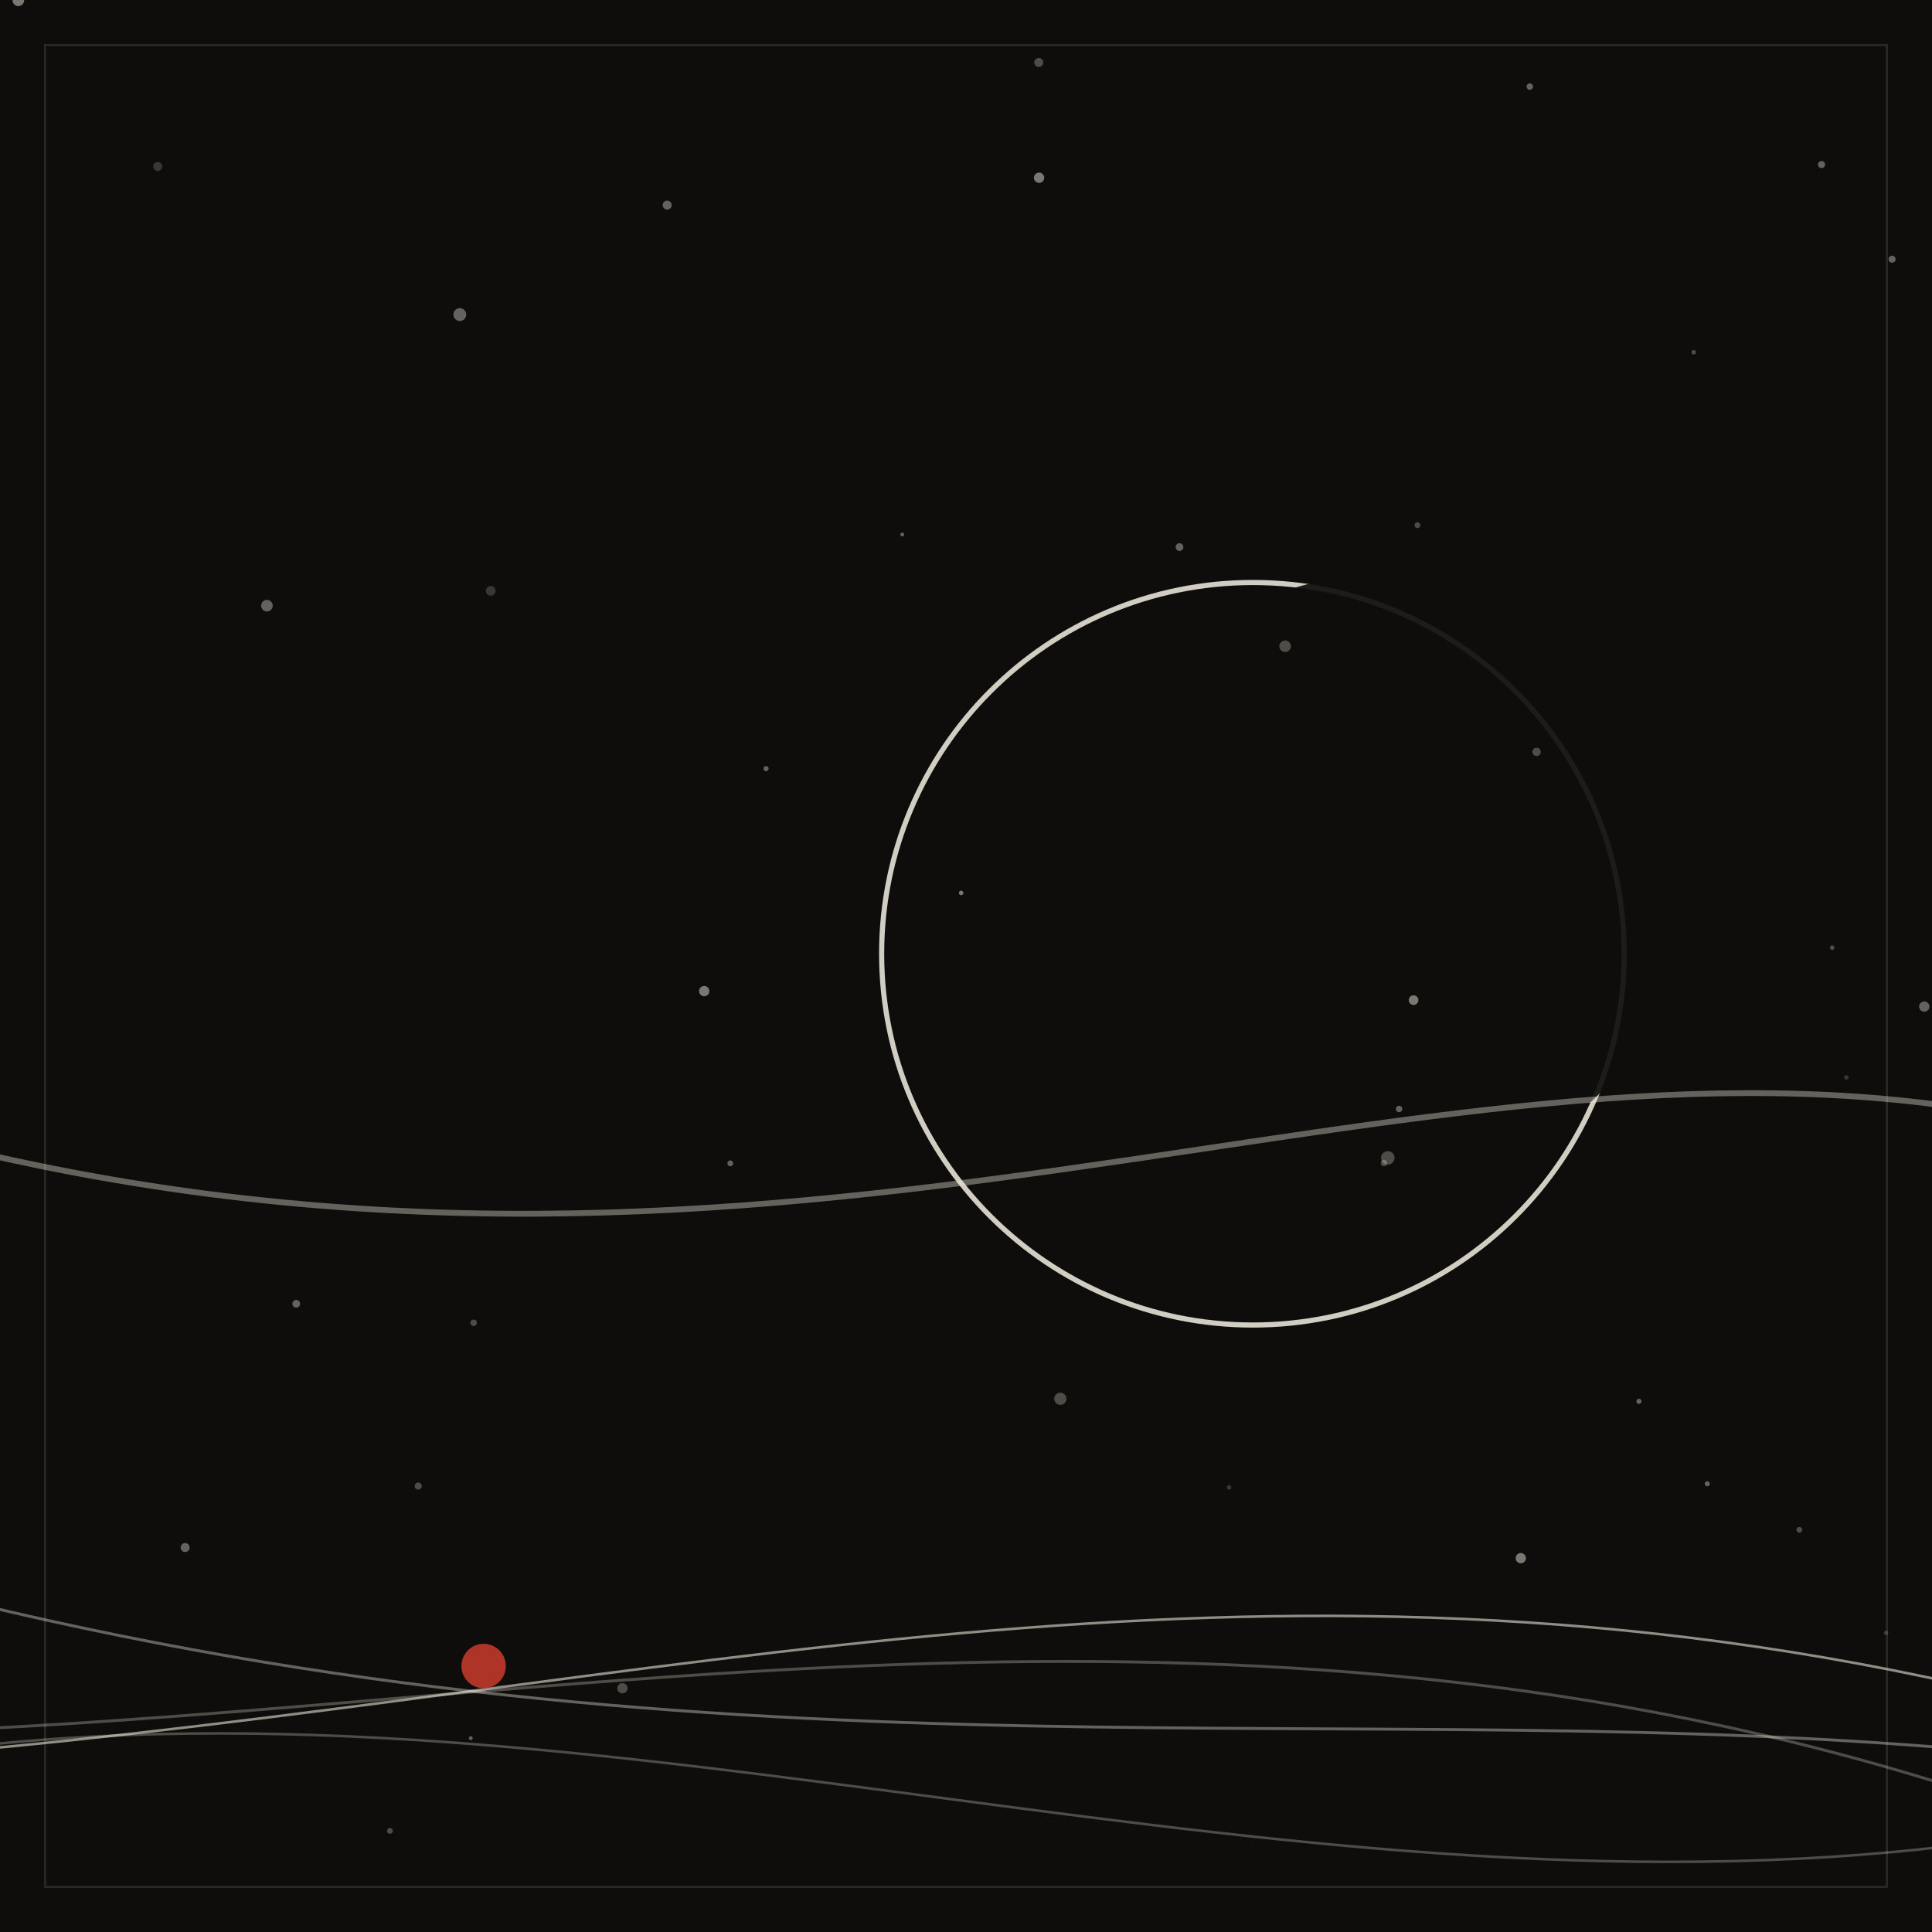
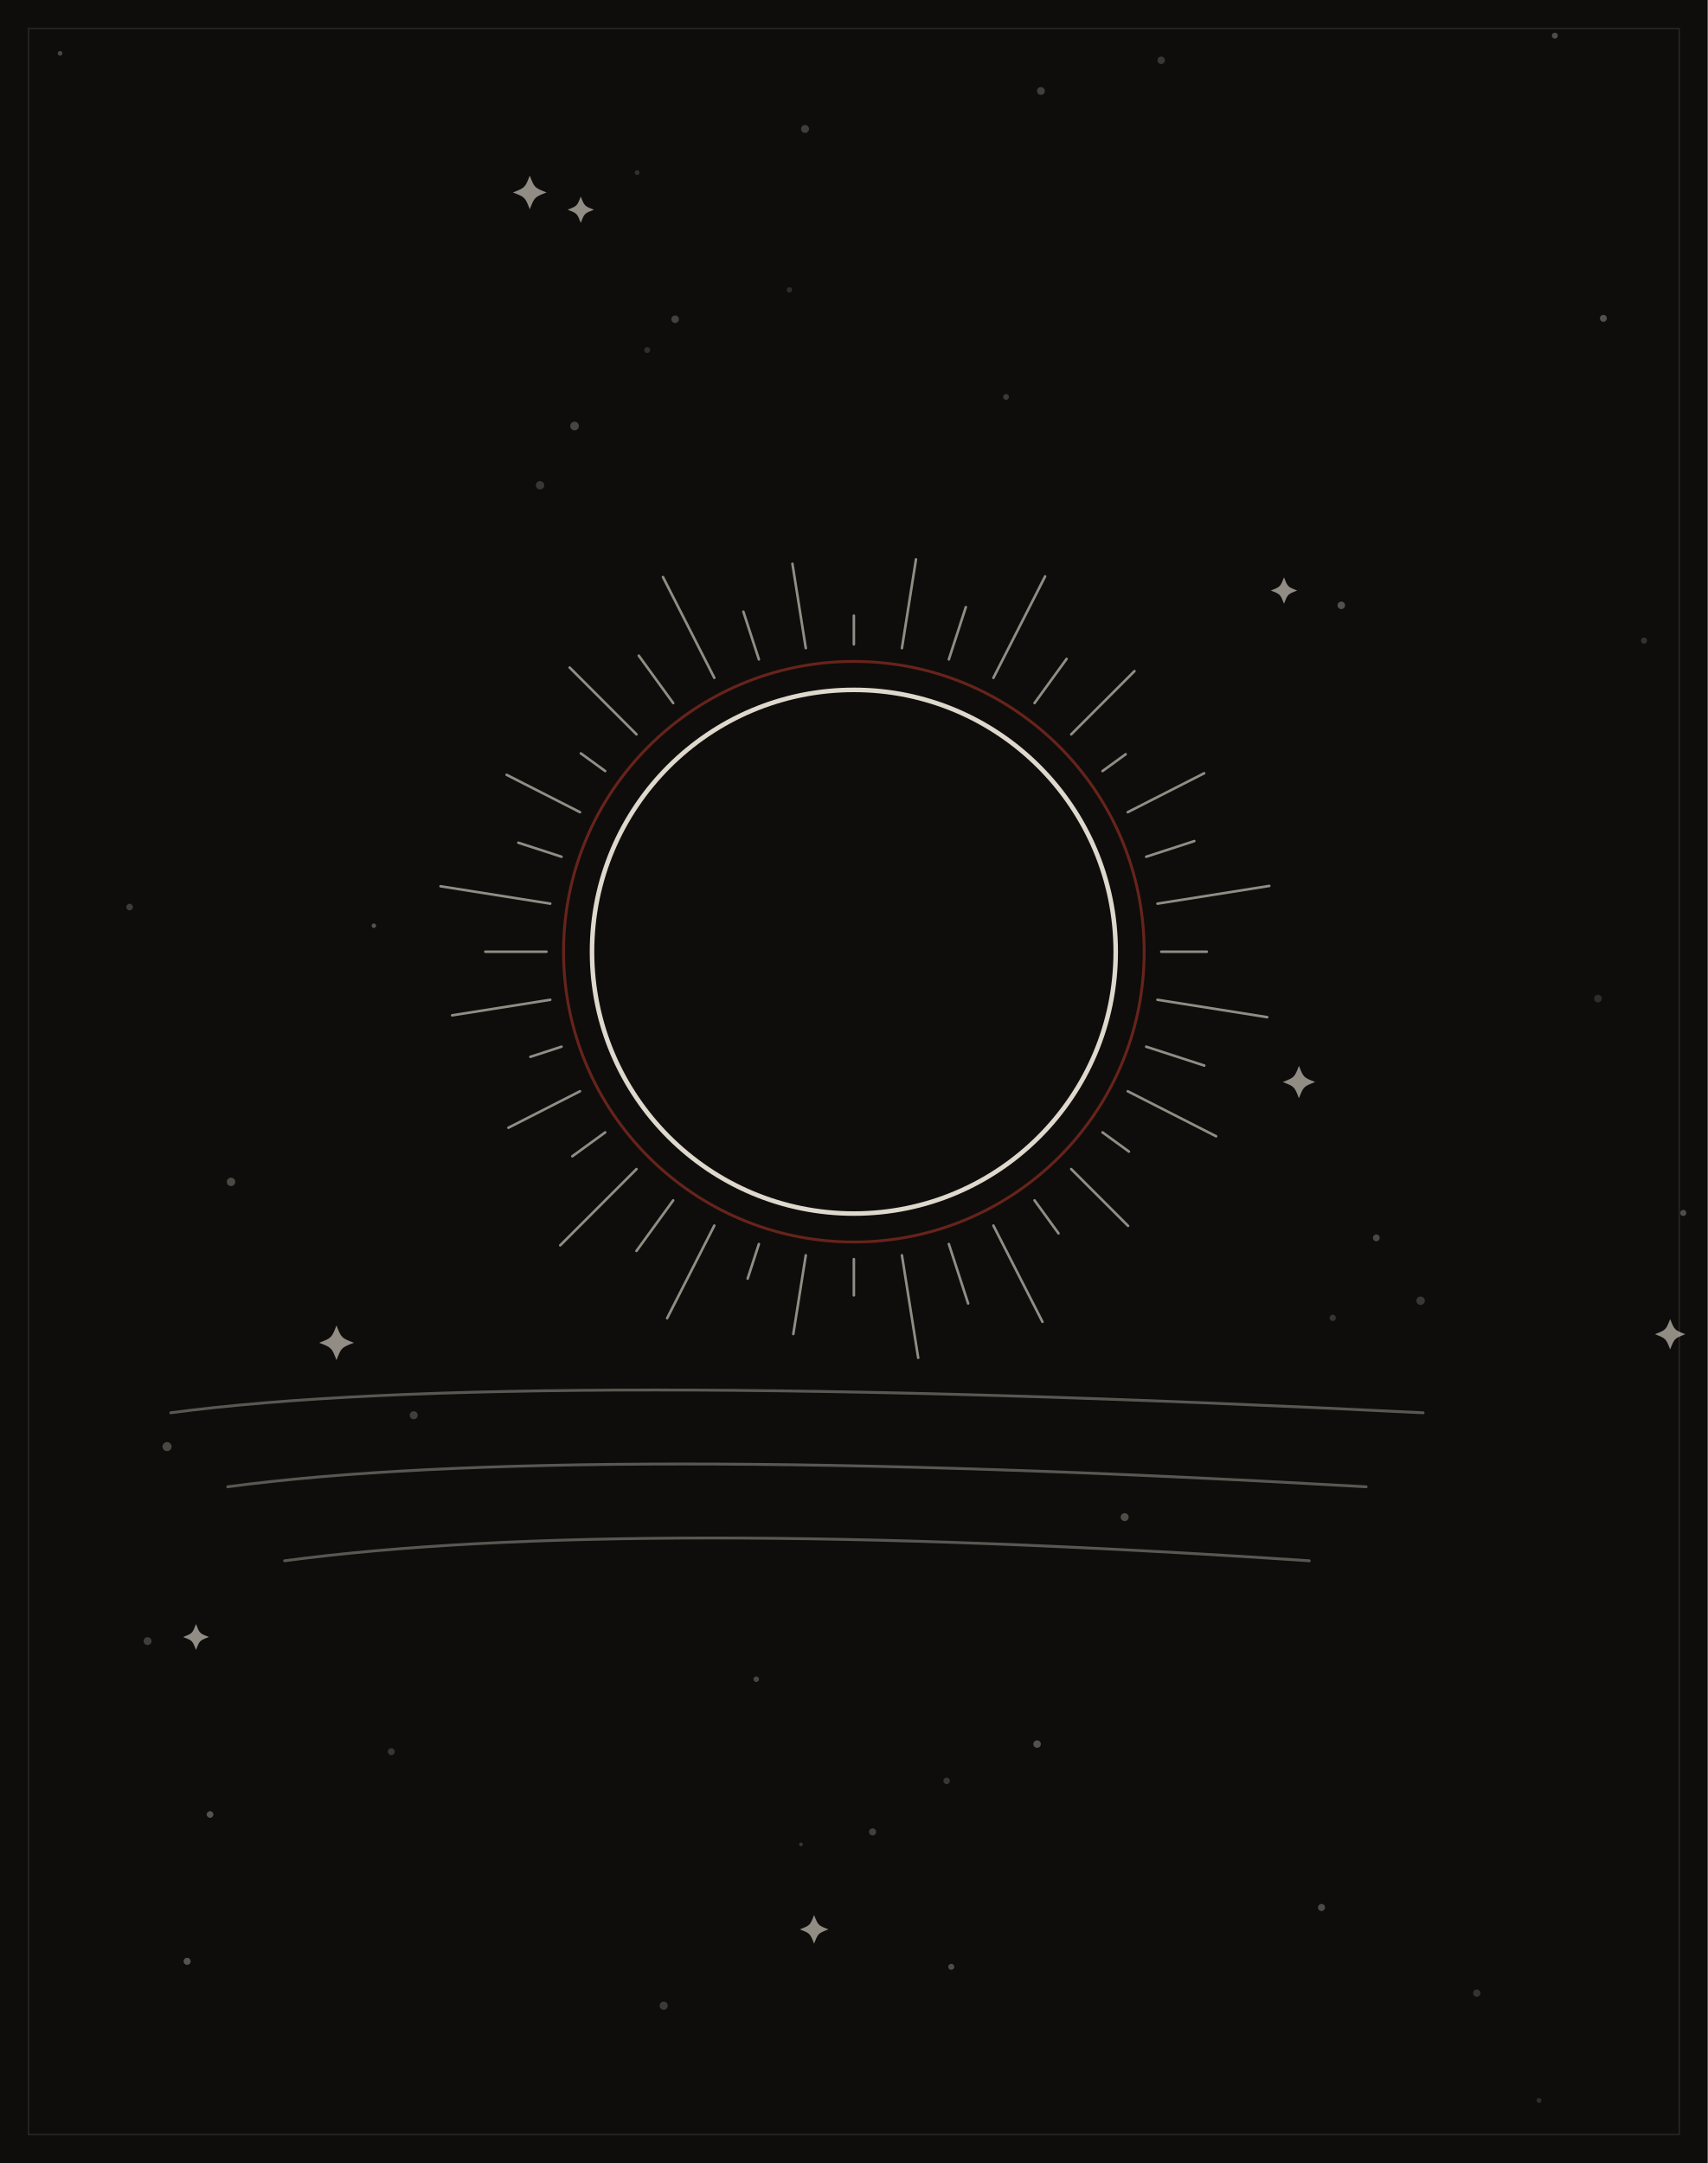
- <svg xmlns="http://www.w3.org/2000/svg" viewBox="0 0 600 600" width="600" height="600">
-   <rect width="600" height="600" fill="#0e0d0b" />
-   <rect x="14" y="14" width="572" height="572" fill="none" stroke="#e8e2d6" stroke-width="0.6" opacity="0.14" />
-   <circle cx="389.1" cy="296.2" r="115.3" fill="none" stroke="#e8e2d6" stroke-width="1.6" opacity="0.9" />
-   <circle cx="429.5" cy="273.1" r="94.6" fill="#0e0d0b" opacity="0.92" />
-   <path d="M -20 537.5 C 181.4 529.1, 392.4 482.8, 620 559.4" stroke="#e8e2d6" stroke-width="0.9" fill="none" opacity="0.3" />
-   <path d="M -20 543.7 C 188.4 516.6, 403.6 602.3, 620 571.4" stroke="#e8e2d6" stroke-width="0.8" fill="none" opacity="0.3" />
-   <path d="M -20 354.7 C 246.1 421.7, 437 312.8, 620 345.9" stroke="#e8e2d6" stroke-width="1.8" fill="none" opacity="0.4" />
-   <path d="M -20 544.5 C 207 524.9, 388.5 470.9, 620 525.7" stroke="#e8e2d6" stroke-width="0.8" fill="none" opacity="0.6" />
-   <path d="M -20 495 C 229.1 557.6, 422.3 525.3, 620 544.2" stroke="#e8e2d6" stroke-width="0.9" fill="none" opacity="0.4" />
-   <circle cx="150.2" cy="517.4" r="6.9" fill="#c0392b" opacity="0.9" />
-   <circle cx="509" cy="435.2" r="0.8" fill="#e8e2d6" opacity="0.4" />
-   <circle cx="585.7" cy="507.1" r="0.7" fill="#e8e2d6" opacity="0.2" />
-   <circle cx="472.3" cy="483.9" r="1.6" fill="#e8e2d6" opacity="0.5" />
-   <circle cx="381.7" cy="461.9" r="0.7" fill="#e8e2d6" opacity="0.2" />
-   <circle cx="434.5" cy="344.4" r="1" fill="#e8e2d6" opacity="0.4" />
-   <circle cx="565.7" cy="51.1" r="1.1" fill="#e8e2d6" opacity="0.4" />
-   <circle cx="57.5" cy="480.6" r="1.4" fill="#e8e2d6" opacity="0.4" />
-   <circle cx="5.7" cy="0.1" r="1.8" fill="#e8e2d6" opacity="0.5" />
-   <circle cx="569" cy="294.3" r="0.7" fill="#e8e2d6" opacity="0.3" />
-   <circle cx="329.3" cy="434.4" r="1.9" fill="#e8e2d6" opacity="0.3" />
-   <circle cx="147.1" cy="410.8" r="1" fill="#e8e2d6" opacity="0.3" />
-   <circle cx="298.5" cy="277.3" r="0.7" fill="#e8e2d6" opacity="0.5" />
-   <circle cx="597.6" cy="312.6" r="1.6" fill="#e8e2d6" opacity="0.4" />
-   <circle cx="237.9" cy="238.7" r="0.8" fill="#e8e2d6" opacity="0.4" />
-   <circle cx="146.2" cy="539.8" r="0.6" fill="#e8e2d6" opacity="0.4" />
-   <circle cx="207.2" cy="63.7" r="1.4" fill="#e8e2d6" opacity="0.4" />
-   <circle cx="218.7" cy="307.8" r="1.6" fill="#e8e2d6" opacity="0.5" />
-   <circle cx="439" cy="310.6" r="1.5" fill="#e8e2d6" opacity="0.5" />
-   <circle cx="526" cy="109.4" r="0.7" fill="#e8e2d6" opacity="0.3" />
-   <circle cx="322.6" cy="19.4" r="1.4" fill="#e8e2d6" opacity="0.3" />
-   <circle cx="573.4" cy="334.6" r="0.7" fill="#e8e2d6" opacity="0.2" />
-   <circle cx="587.6" cy="80.5" r="1.1" fill="#e8e2d6" opacity="0.4" />
-   <circle cx="193.3" cy="524.3" r="1.6" fill="#e8e2d6" opacity="0.3" />
-   <circle cx="431" cy="359.6" r="2.1" fill="#e8e2d6" opacity="0.3" />
-   <circle cx="226.8" cy="361.3" r="0.9" fill="#e8e2d6" opacity="0.4" />
-   <circle cx="530.2" cy="460.8" r="0.8" fill="#e8e2d6" opacity="0.4" />
-   <circle cx="558.8" cy="475.1" r="0.9" fill="#e8e2d6" opacity="0.3" />
-   <circle cx="49" cy="51.7" r="1.4" fill="#e8e2d6" opacity="0.2" />
-   <circle cx="399.1" cy="200.7" r="1.8" fill="#e8e2d6" opacity="0.3" />
-   <circle cx="142.8" cy="97.7" r="2" fill="#e8e2d6" opacity="0.4" />
-   <circle cx="92" cy="404.9" r="1.2" fill="#e8e2d6" opacity="0.4" />
-   <circle cx="129.9" cy="461.5" r="1.1" fill="#e8e2d6" opacity="0.3" />
-   <circle cx="82.9" cy="188.1" r="1.8" fill="#e8e2d6" opacity="0.4" />
-   <circle cx="475.1" cy="26.9" r="1" fill="#e8e2d6" opacity="0.4" />
-   <circle cx="280.2" cy="166" r="0.6" fill="#e8e2d6" opacity="0.4" />
-   <circle cx="121.1" cy="568.6" r="0.9" fill="#e8e2d6" opacity="0.3" />
-   <circle cx="429.8" cy="361.2" r="1" fill="#e8e2d6" opacity="0.3" />
-   <circle cx="366.3" cy="169.9" r="1.2" fill="#e8e2d6" opacity="0.4" />
-   <circle cx="477.2" cy="233.5" r="1.3" fill="#e8e2d6" opacity="0.3" />
-   <circle cx="440.2" cy="163.1" r="0.9" fill="#e8e2d6" opacity="0.3" />
-   <circle cx="322.7" cy="55.2" r="1.6" fill="#e8e2d6" opacity="0.5" />
-   <circle cx="152.4" cy="183.5" r="1.5" fill="#e8e2d6" opacity="0.2" />
+ <svg xmlns="http://www.w3.org/2000/svg" viewBox="0 0 600 760" width="600" height="760">
+   <rect width="600" height="760" fill="#0e0d0b" />
+   <rect x="10" y="10" width="580" height="740" fill="none" stroke="#e8e2d6" stroke-width="0.5" opacity="0.12" />
+   <path d="M 286.03,672.87 C 287.44,676.5 287.44,676.5 291.06,677.91 C 287.44,679.32 287.44,679.32 286.03,682.95 C 284.61,679.32 284.61,679.32 280.99,677.91 C 284.61,676.5 284.61,676.5 286.03,672.87 Z" fill="#e8e2d6" opacity="0.6" />
+   <circle cx="265.71" cy="590.01" r="0.97" fill="#e8e2d6" opacity="0.273" />
+   <path d="M 204.05,69.06 C 205.34,72.39 205.34,72.39 208.67,73.68 C 205.34,74.97 205.34,74.97 204.05,78.3 C 202.75,74.97 202.75,74.97 199.43,73.68 C 202.75,72.39 202.75,72.39 204.05,69.06 Z" fill="#e8e2d6" opacity="0.6" />
+   <circle cx="332.6" cy="625.72" r="1.14" fill="#e8e2d6" opacity="0.196" />
+   <circle cx="58.69" cy="508.29" r="1.59" fill="#e8e2d6" opacity="0.28" />
+   <circle cx="353.46" cy="139.47" r="1.02" fill="#e8e2d6" opacity="0.212" />
+   <circle cx="233.18" cy="704.73" r="1.43" fill="#e8e2d6" opacity="0.213" />
+   <circle cx="518.86" cy="700.31" r="1.3" fill="#e8e2d6" opacity="0.176" />
+   <circle cx="282.85" cy="45.32" r="1.4" fill="#e8e2d6" opacity="0.228" />
+   <circle cx="471.25" cy="212.69" r="1.32" fill="#e8e2d6" opacity="0.318" />
+   <circle cx="21.11" cy="18.74" r="0.83" fill="#e8e2d6" opacity="0.27" />
+   <path d="M 451.12,202.85 C 452.42,206.19 452.42,206.19 455.76,207.49 C 452.42,208.79 452.42,208.79 451.12,212.14 C 449.82,208.79 449.82,208.79 446.48,207.49 C 449.82,206.19 449.82,206.19 451.12,202.85 Z" fill="#e8e2d6" opacity="0.6" />
+   <circle cx="540.72" cy="738.03" r="0.87" fill="#e8e2d6" opacity="0.152" />
+   <circle cx="51.85" cy="576.63" r="1.39" fill="#e8e2d6" opacity="0.232" />
+   <circle cx="189.75" cy="170.5" r="1.46" fill="#e8e2d6" opacity="0.2" />
+   <circle cx="227.4" cy="123" r="1.04" fill="#e8e2d6" opacity="0.161" />
+   <circle cx="334.22" cy="691.07" r="1.06" fill="#e8e2d6" opacity="0.297" />
+   <circle cx="201.87" cy="149.69" r="1.52" fill="#e8e2d6" opacity="0.265" />
+   <circle cx="561.44" cy="350.87" r="1.35" fill="#e8e2d6" opacity="0.151" />
+   <circle cx="407.98" cy="21.18" r="1.31" fill="#e8e2d6" opacity="0.203" />
+   <circle cx="306.58" cy="643.66" r="1.25" fill="#e8e2d6" opacity="0.239" />
+   <circle cx="546.29" cy="12.53" r="1.05" fill="#e8e2d6" opacity="0.298" />
+   <circle cx="364.38" cy="612.81" r="1.32" fill="#e8e2d6" opacity="0.317" />
+   <circle cx="281.43" cy="648.04" r="0.66" fill="#e8e2d6" opacity="0.189" />
+   <circle cx="145.36" cy="497.26" r="1.4" fill="#e8e2d6" opacity="0.231" />
+   <circle cx="577.62" cy="225.08" r="1.07" fill="#e8e2d6" opacity="0.172" />
+   <circle cx="131.35" cy="325.27" r="0.8" fill="#e8e2d6" opacity="0.324" />
+   <path d="M 586.8,463.45 C 588.3,467.3 588.3,467.3 592.15,468.79 C 588.3,470.29 588.3,470.29 586.8,474.14 C 585.3,470.29 585.3,470.29 581.45,468.79 C 585.3,467.3 585.3,467.3 586.8,463.45 Z" fill="#e8e2d6" opacity="0.6" />
+   <circle cx="237.2" cy="112.17" r="1.33" fill="#e8e2d6" opacity="0.246" />
+   <circle cx="365.73" cy="31.97" r="1.37" fill="#e8e2d6" opacity="0.236" />
+   <circle cx="499.12" cy="457.03" r="1.48" fill="#e8e2d6" opacity="0.203" />
+   <circle cx="464.31" cy="670.23" r="1.24" fill="#e8e2d6" opacity="0.295" />
+   <circle cx="395.15" cy="533.06" r="1.4" fill="#e8e2d6" opacity="0.304" />
+   <path d="M 118.23,465.7 C 119.93,470.09 119.93,470.09 124.32,471.8 C 119.93,473.51 119.93,473.51 118.23,477.9 C 116.52,473.51 116.52,473.51 112.13,471.8 C 116.52,470.09 116.52,470.09 118.23,465.7 Z" fill="#e8e2d6" opacity="0.6" />
+   <path d="M 456.38,374.48 C 457.98,378.58 457.98,378.58 462.09,380.18 C 457.98,381.78 457.98,381.78 456.38,385.89 C 454.79,381.78 454.79,381.78 450.68,380.18 C 454.79,378.58 454.79,378.58 456.38,374.48 Z" fill="#e8e2d6" opacity="0.6" />
+   <path d="M 68.87,570.64 C 70.13,573.91 70.13,573.91 73.4,575.18 C 70.13,576.44 70.13,576.44 68.87,579.71 C 67.6,576.44 67.6,576.44 64.34,575.18 C 67.6,573.91 67.6,573.91 68.87,570.64 Z" fill="#e8e2d6" opacity="0.6" />
+   <circle cx="563.34" cy="111.85" r="1.22" fill="#e8e2d6" opacity="0.318" />
+   <circle cx="73.8" cy="637.54" r="1.17" fill="#e8e2d6" opacity="0.331" />
+   <circle cx="483.56" cy="434.94" r="1.2" fill="#e8e2d6" opacity="0.279" />
+   <circle cx="81.18" cy="415.27" r="1.48" fill="#e8e2d6" opacity="0.283" />
+   <circle cx="468.24" cy="463.05" r="1.11" fill="#e8e2d6" opacity="0.185" />
+   <circle cx="137.48" cy="615.48" r="1.22" fill="#e8e2d6" opacity="0.198" />
+   <circle cx="65.75" cy="689.14" r="1.24" fill="#e8e2d6" opacity="0.325" />
+   <path d="M 186.13,61.7 C 187.78,65.96 187.78,65.96 192.05,67.62 C 187.78,69.28 187.78,69.28 186.13,73.54 C 184.47,69.28 184.47,69.28 180.2,67.62 C 184.47,65.96 184.47,65.96 186.13,61.7 Z" fill="#e8e2d6" opacity="0.6" />
+   <circle cx="277.36" cy="101.85" r="0.94" fill="#e8e2d6" opacity="0.152" />
+   <circle cx="45.54" cy="318.71" r="1.16" fill="#e8e2d6" opacity="0.222" />
+   <circle cx="223.86" cy="60.64" r="0.85" fill="#e8e2d6" opacity="0.163" />
+   <circle cx="591.41" cy="426.18" r="1.08" fill="#e8e2d6" opacity="0.302" />
+   <circle cx="300" cy="334.4" r="92" fill="#0e0d0b" opacity="1" />
+   <circle cx="300" cy="334.4" r="92" fill="none" stroke="#e8e2d6" stroke-width="1.6" opacity="0.95" />
+   <circle cx="300" cy="334.4" r="102" fill="none" stroke="#c0392b" stroke-width="1" opacity="0.5" />
+   <path d="M 408,334.4 L 424,334.4" fill="none" stroke="#e8e2d6" stroke-width="0.9" stroke-linecap="round" stroke-linejoin="round" opacity="0.6" />
+   <path d="M 406.67,351.29 L 445.24,357.4" fill="none" stroke="#e8e2d6" stroke-width="0.9" stroke-linecap="round" stroke-linejoin="round" opacity="0.6" />
+   <path d="M 402.71,367.77 L 423.12,374.4" fill="none" stroke="#e8e2d6" stroke-width="0.9" stroke-linecap="round" stroke-linejoin="round" opacity="0.6" />
+   <path d="M 396.23,383.43 L 427.28,399.25" fill="none" stroke="#e8e2d6" stroke-width="0.9" stroke-linecap="round" stroke-linejoin="round" opacity="0.6" />
+   <path d="M 387.37,397.88 L 396.64,404.62" fill="none" stroke="#e8e2d6" stroke-width="0.9" stroke-linecap="round" stroke-linejoin="round" opacity="0.6" />
+   <path d="M 376.37,410.77 L 396.34,430.74" fill="none" stroke="#e8e2d6" stroke-width="0.9" stroke-linecap="round" stroke-linejoin="round" opacity="0.6" />
+   <path d="M 363.48,421.77 L 371.9,433.36" fill="none" stroke="#e8e2d6" stroke-width="0.9" stroke-linecap="round" stroke-linejoin="round" opacity="0.6" />
+   <path d="M 349.03,430.63 L 366.26,464.44" fill="none" stroke="#e8e2d6" stroke-width="0.9" stroke-linecap="round" stroke-linejoin="round" opacity="0.6" />
+   <path d="M 333.37,437.11 L 340.15,457.98" fill="none" stroke="#e8e2d6" stroke-width="0.9" stroke-linecap="round" stroke-linejoin="round" opacity="0.6" />
+   <path d="M 316.89,441.07 L 322.6,477.09" fill="none" stroke="#e8e2d6" stroke-width="0.9" stroke-linecap="round" stroke-linejoin="round" opacity="0.6" />
+   <path d="M 300,442.4 L 300,455.14" fill="none" stroke="#e8e2d6" stroke-width="0.9" stroke-linecap="round" stroke-linejoin="round" opacity="0.6" />
+   <path d="M 283.11,441.07 L 278.72,468.73" fill="none" stroke="#e8e2d6" stroke-width="0.9" stroke-linecap="round" stroke-linejoin="round" opacity="0.6" />
+   <path d="M 266.63,437.11 L 262.68,449.27" fill="none" stroke="#e8e2d6" stroke-width="0.9" stroke-linecap="round" stroke-linejoin="round" opacity="0.6" />
+   <path d="M 250.97,430.63 L 234.39,463.17" fill="none" stroke="#e8e2d6" stroke-width="0.9" stroke-linecap="round" stroke-linejoin="round" opacity="0.6" />
+   <path d="M 236.52,421.77 L 223.62,439.53" fill="none" stroke="#e8e2d6" stroke-width="0.9" stroke-linecap="round" stroke-linejoin="round" opacity="0.6" />
+   <path d="M 223.63,410.77 L 196.83,437.57" fill="none" stroke="#e8e2d6" stroke-width="0.9" stroke-linecap="round" stroke-linejoin="round" opacity="0.6" />
+   <path d="M 212.63,397.88 L 201.08,406.27" fill="none" stroke="#e8e2d6" stroke-width="0.9" stroke-linecap="round" stroke-linejoin="round" opacity="0.6" />
+   <path d="M 203.77,383.43 L 178.62,396.25" fill="none" stroke="#e8e2d6" stroke-width="0.9" stroke-linecap="round" stroke-linejoin="round" opacity="0.6" />
+   <path d="M 197.29,367.77 L 186.35,371.33" fill="none" stroke="#e8e2d6" stroke-width="0.9" stroke-linecap="round" stroke-linejoin="round" opacity="0.6" />
+   <path d="M 193.33,351.29 L 158.86,356.75" fill="none" stroke="#e8e2d6" stroke-width="0.9" stroke-linecap="round" stroke-linejoin="round" opacity="0.6" />
+   <path d="M 192,334.4 L 170.52,334.4" fill="none" stroke="#e8e2d6" stroke-width="0.9" stroke-linecap="round" stroke-linejoin="round" opacity="0.6" />
+   <path d="M 193.33,317.51 L 154.79,311.4" fill="none" stroke="#e8e2d6" stroke-width="0.9" stroke-linecap="round" stroke-linejoin="round" opacity="0.6" />
+   <path d="M 197.29,301.03 L 182.12,296.1" fill="none" stroke="#e8e2d6" stroke-width="0.9" stroke-linecap="round" stroke-linejoin="round" opacity="0.6" />
+   <path d="M 203.77,285.37 L 178,272.24" fill="none" stroke="#e8e2d6" stroke-width="0.9" stroke-linecap="round" stroke-linejoin="round" opacity="0.6" />
+   <path d="M 212.63,270.92 L 204.08,264.71" fill="none" stroke="#e8e2d6" stroke-width="0.9" stroke-linecap="round" stroke-linejoin="round" opacity="0.6" />
+   <path d="M 223.63,258.03 L 200.15,234.55" fill="none" stroke="#e8e2d6" stroke-width="0.9" stroke-linecap="round" stroke-linejoin="round" opacity="0.6" />
+   <path d="M 236.52,247.03 L 224.43,230.38" fill="none" stroke="#e8e2d6" stroke-width="0.9" stroke-linecap="round" stroke-linejoin="round" opacity="0.6" />
+   <path d="M 250.97,238.17 L 232.93,202.76" fill="none" stroke="#e8e2d6" stroke-width="0.9" stroke-linecap="round" stroke-linejoin="round" opacity="0.6" />
+   <path d="M 266.63,231.69 L 261.18,214.92" fill="none" stroke="#e8e2d6" stroke-width="0.9" stroke-linecap="round" stroke-linejoin="round" opacity="0.6" />
+   <path d="M 283.11,227.73 L 278.41,198.08" fill="none" stroke="#e8e2d6" stroke-width="0.9" stroke-linecap="round" stroke-linejoin="round" opacity="0.6" />
+   <path d="M 300,226.4 L 300,216.33" fill="none" stroke="#e8e2d6" stroke-width="0.9" stroke-linecap="round" stroke-linejoin="round" opacity="0.6" />
+   <path d="M 316.89,227.73 L 321.83,196.54" fill="none" stroke="#e8e2d6" stroke-width="0.9" stroke-linecap="round" stroke-linejoin="round" opacity="0.6" />
+   <path d="M 333.37,231.69 L 339.34,213.32" fill="none" stroke="#e8e2d6" stroke-width="0.9" stroke-linecap="round" stroke-linejoin="round" opacity="0.6" />
+   <path d="M 349.03,238.17 L 367.19,202.53" fill="none" stroke="#e8e2d6" stroke-width="0.9" stroke-linecap="round" stroke-linejoin="round" opacity="0.6" />
+   <path d="M 363.48,247.03 L 374.75,231.51" fill="none" stroke="#e8e2d6" stroke-width="0.9" stroke-linecap="round" stroke-linejoin="round" opacity="0.6" />
+   <path d="M 376.37,258.03 L 398.59,235.81" fill="none" stroke="#e8e2d6" stroke-width="0.9" stroke-linecap="round" stroke-linejoin="round" opacity="0.6" />
+   <path d="M 387.37,270.92 L 395.5,265.01" fill="none" stroke="#e8e2d6" stroke-width="0.9" stroke-linecap="round" stroke-linejoin="round" opacity="0.6" />
+   <path d="M 396.23,285.37 L 423.08,271.69" fill="none" stroke="#e8e2d6" stroke-width="0.9" stroke-linecap="round" stroke-linejoin="round" opacity="0.6" />
+   <path d="M 402.71,301.03 L 419.62,295.53" fill="none" stroke="#e8e2d6" stroke-width="0.9" stroke-linecap="round" stroke-linejoin="round" opacity="0.6" />
+   <path d="M 406.67,317.51 L 445.96,311.28" fill="none" stroke="#e8e2d6" stroke-width="0.9" stroke-linecap="round" stroke-linejoin="round" opacity="0.6" />
+   <path d="M 60,496.4 q 120,-16 440,0" fill="none" stroke="#e8e2d6" stroke-width="1" stroke-linecap="round" stroke-linejoin="round" opacity="0.35" />
+   <path d="M 80,522.4 q 120,-16 400,0" fill="none" stroke="#e8e2d6" stroke-width="1" stroke-linecap="round" stroke-linejoin="round" opacity="0.35" />
+   <path d="M 100,548.4 q 120,-16 360,0" fill="none" stroke="#e8e2d6" stroke-width="1" stroke-linecap="round" stroke-linejoin="round" opacity="0.35" />
</svg>
